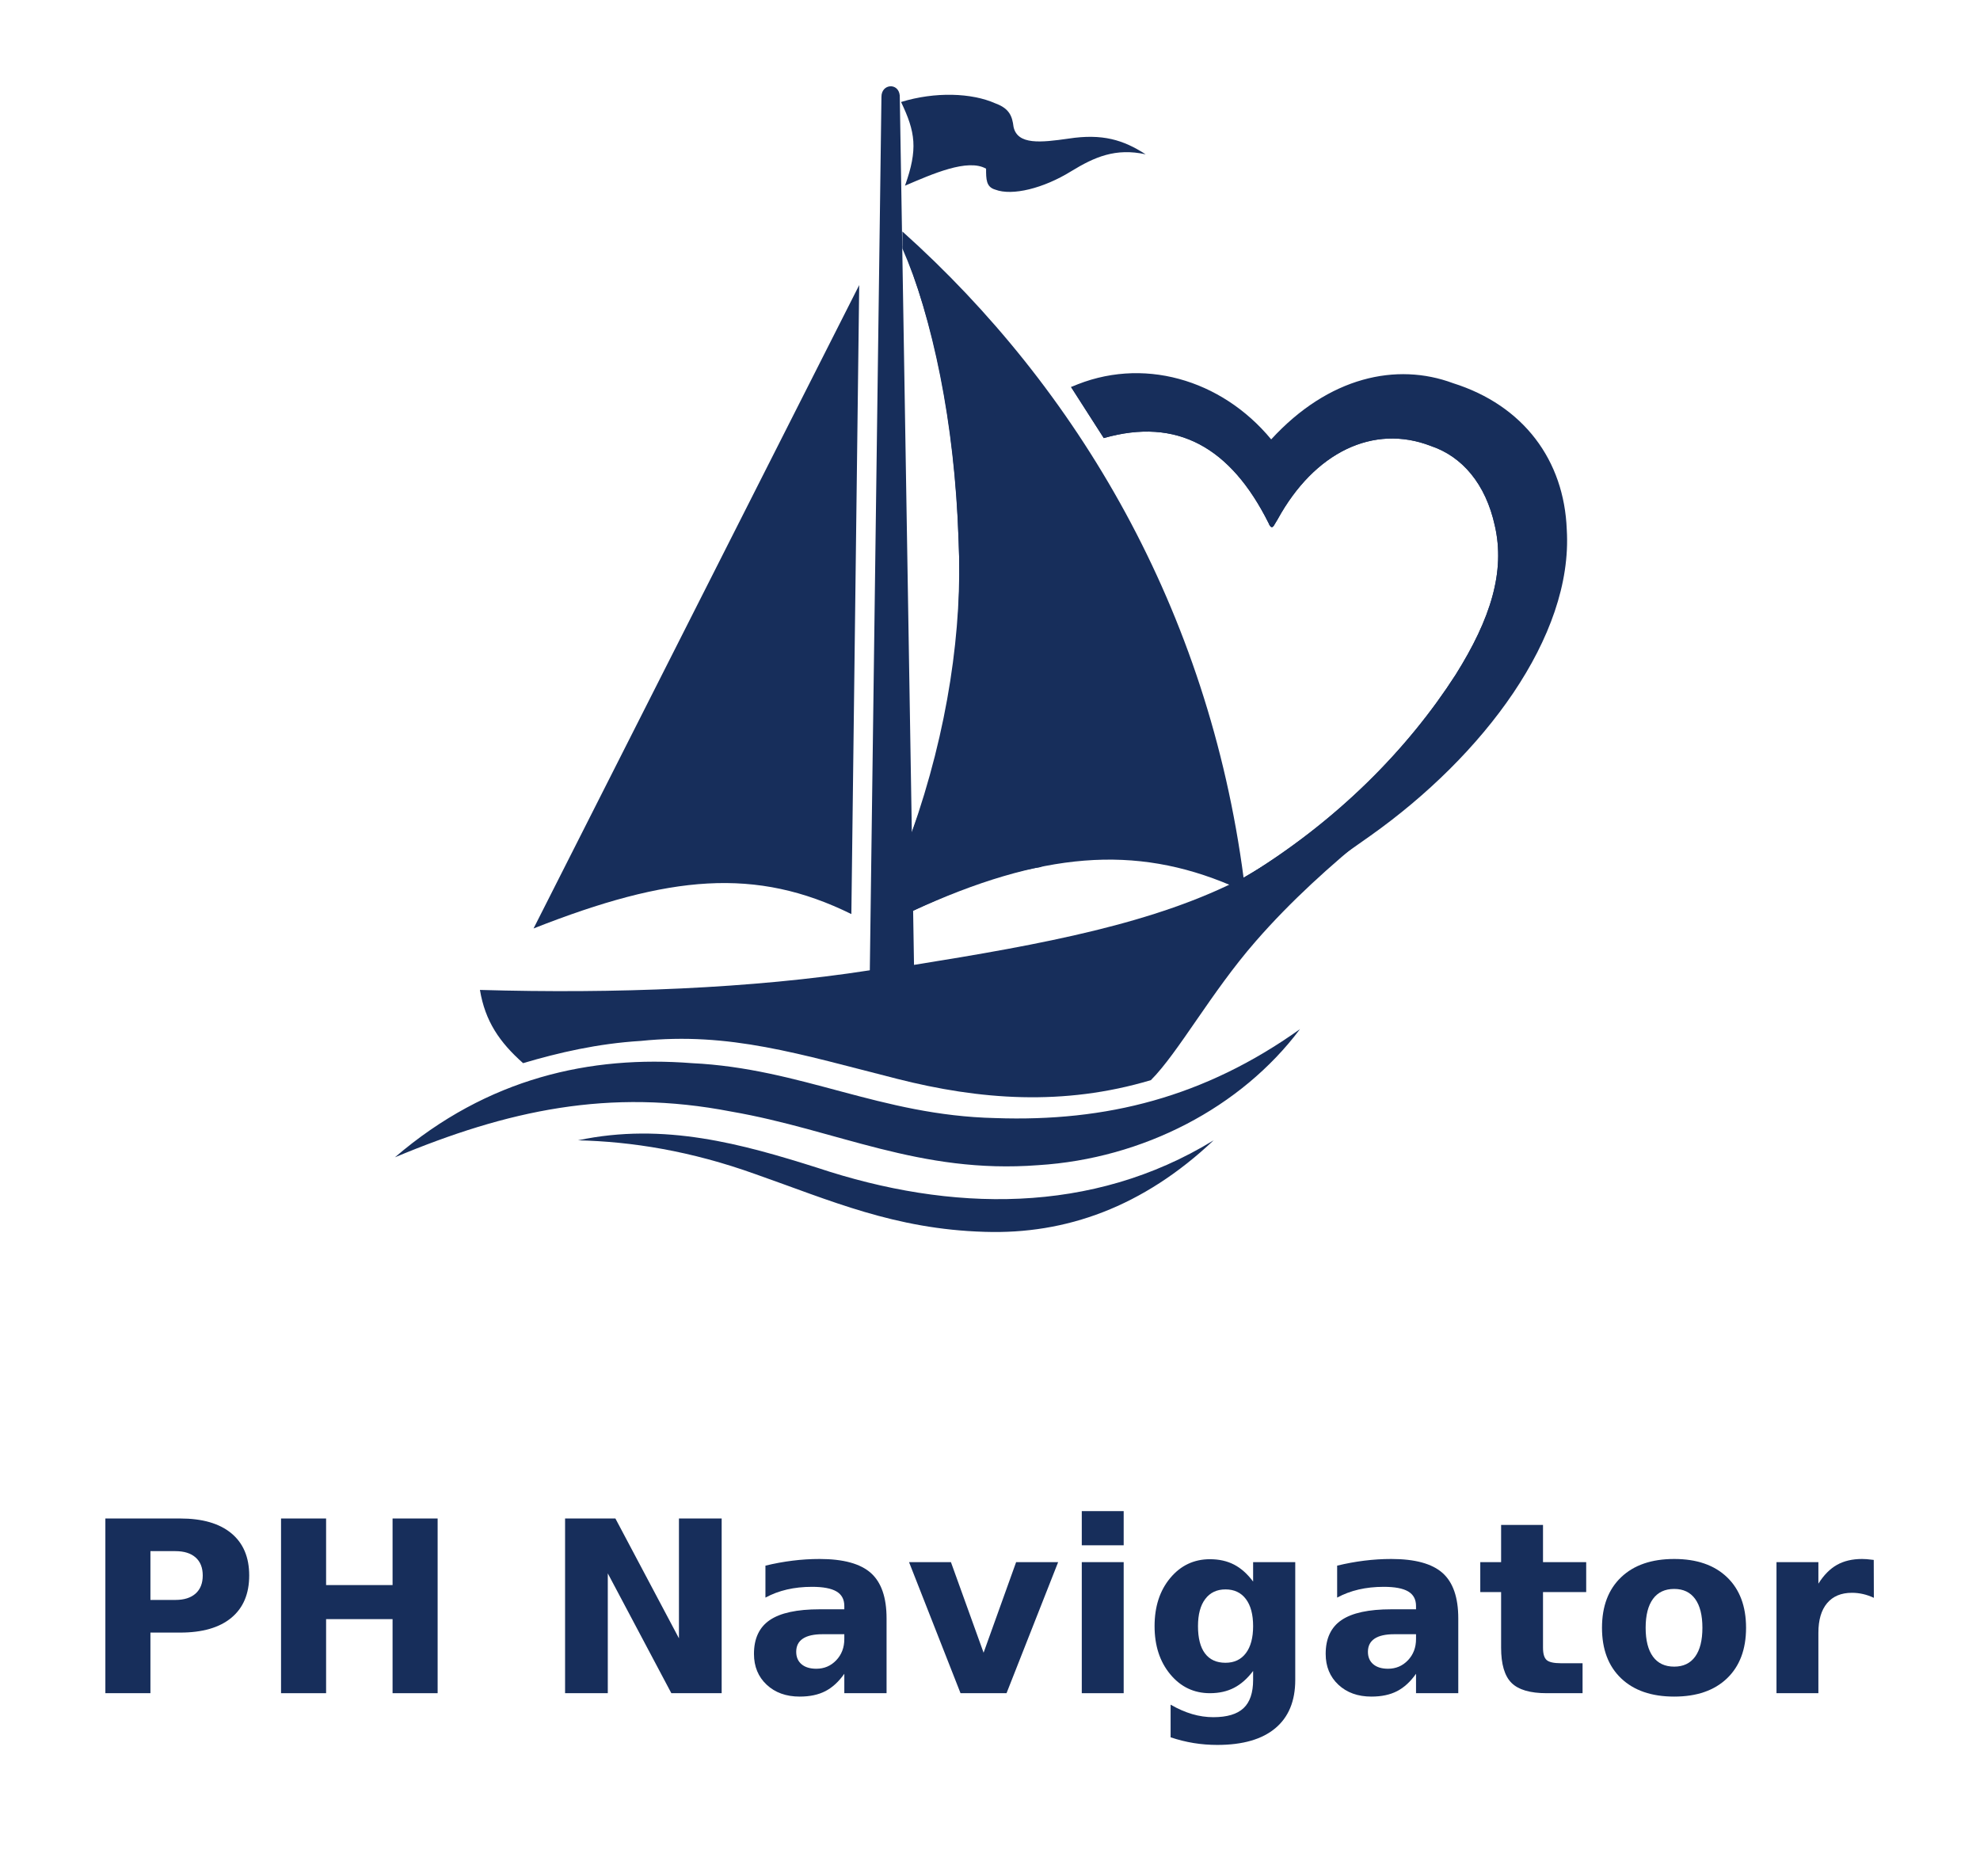
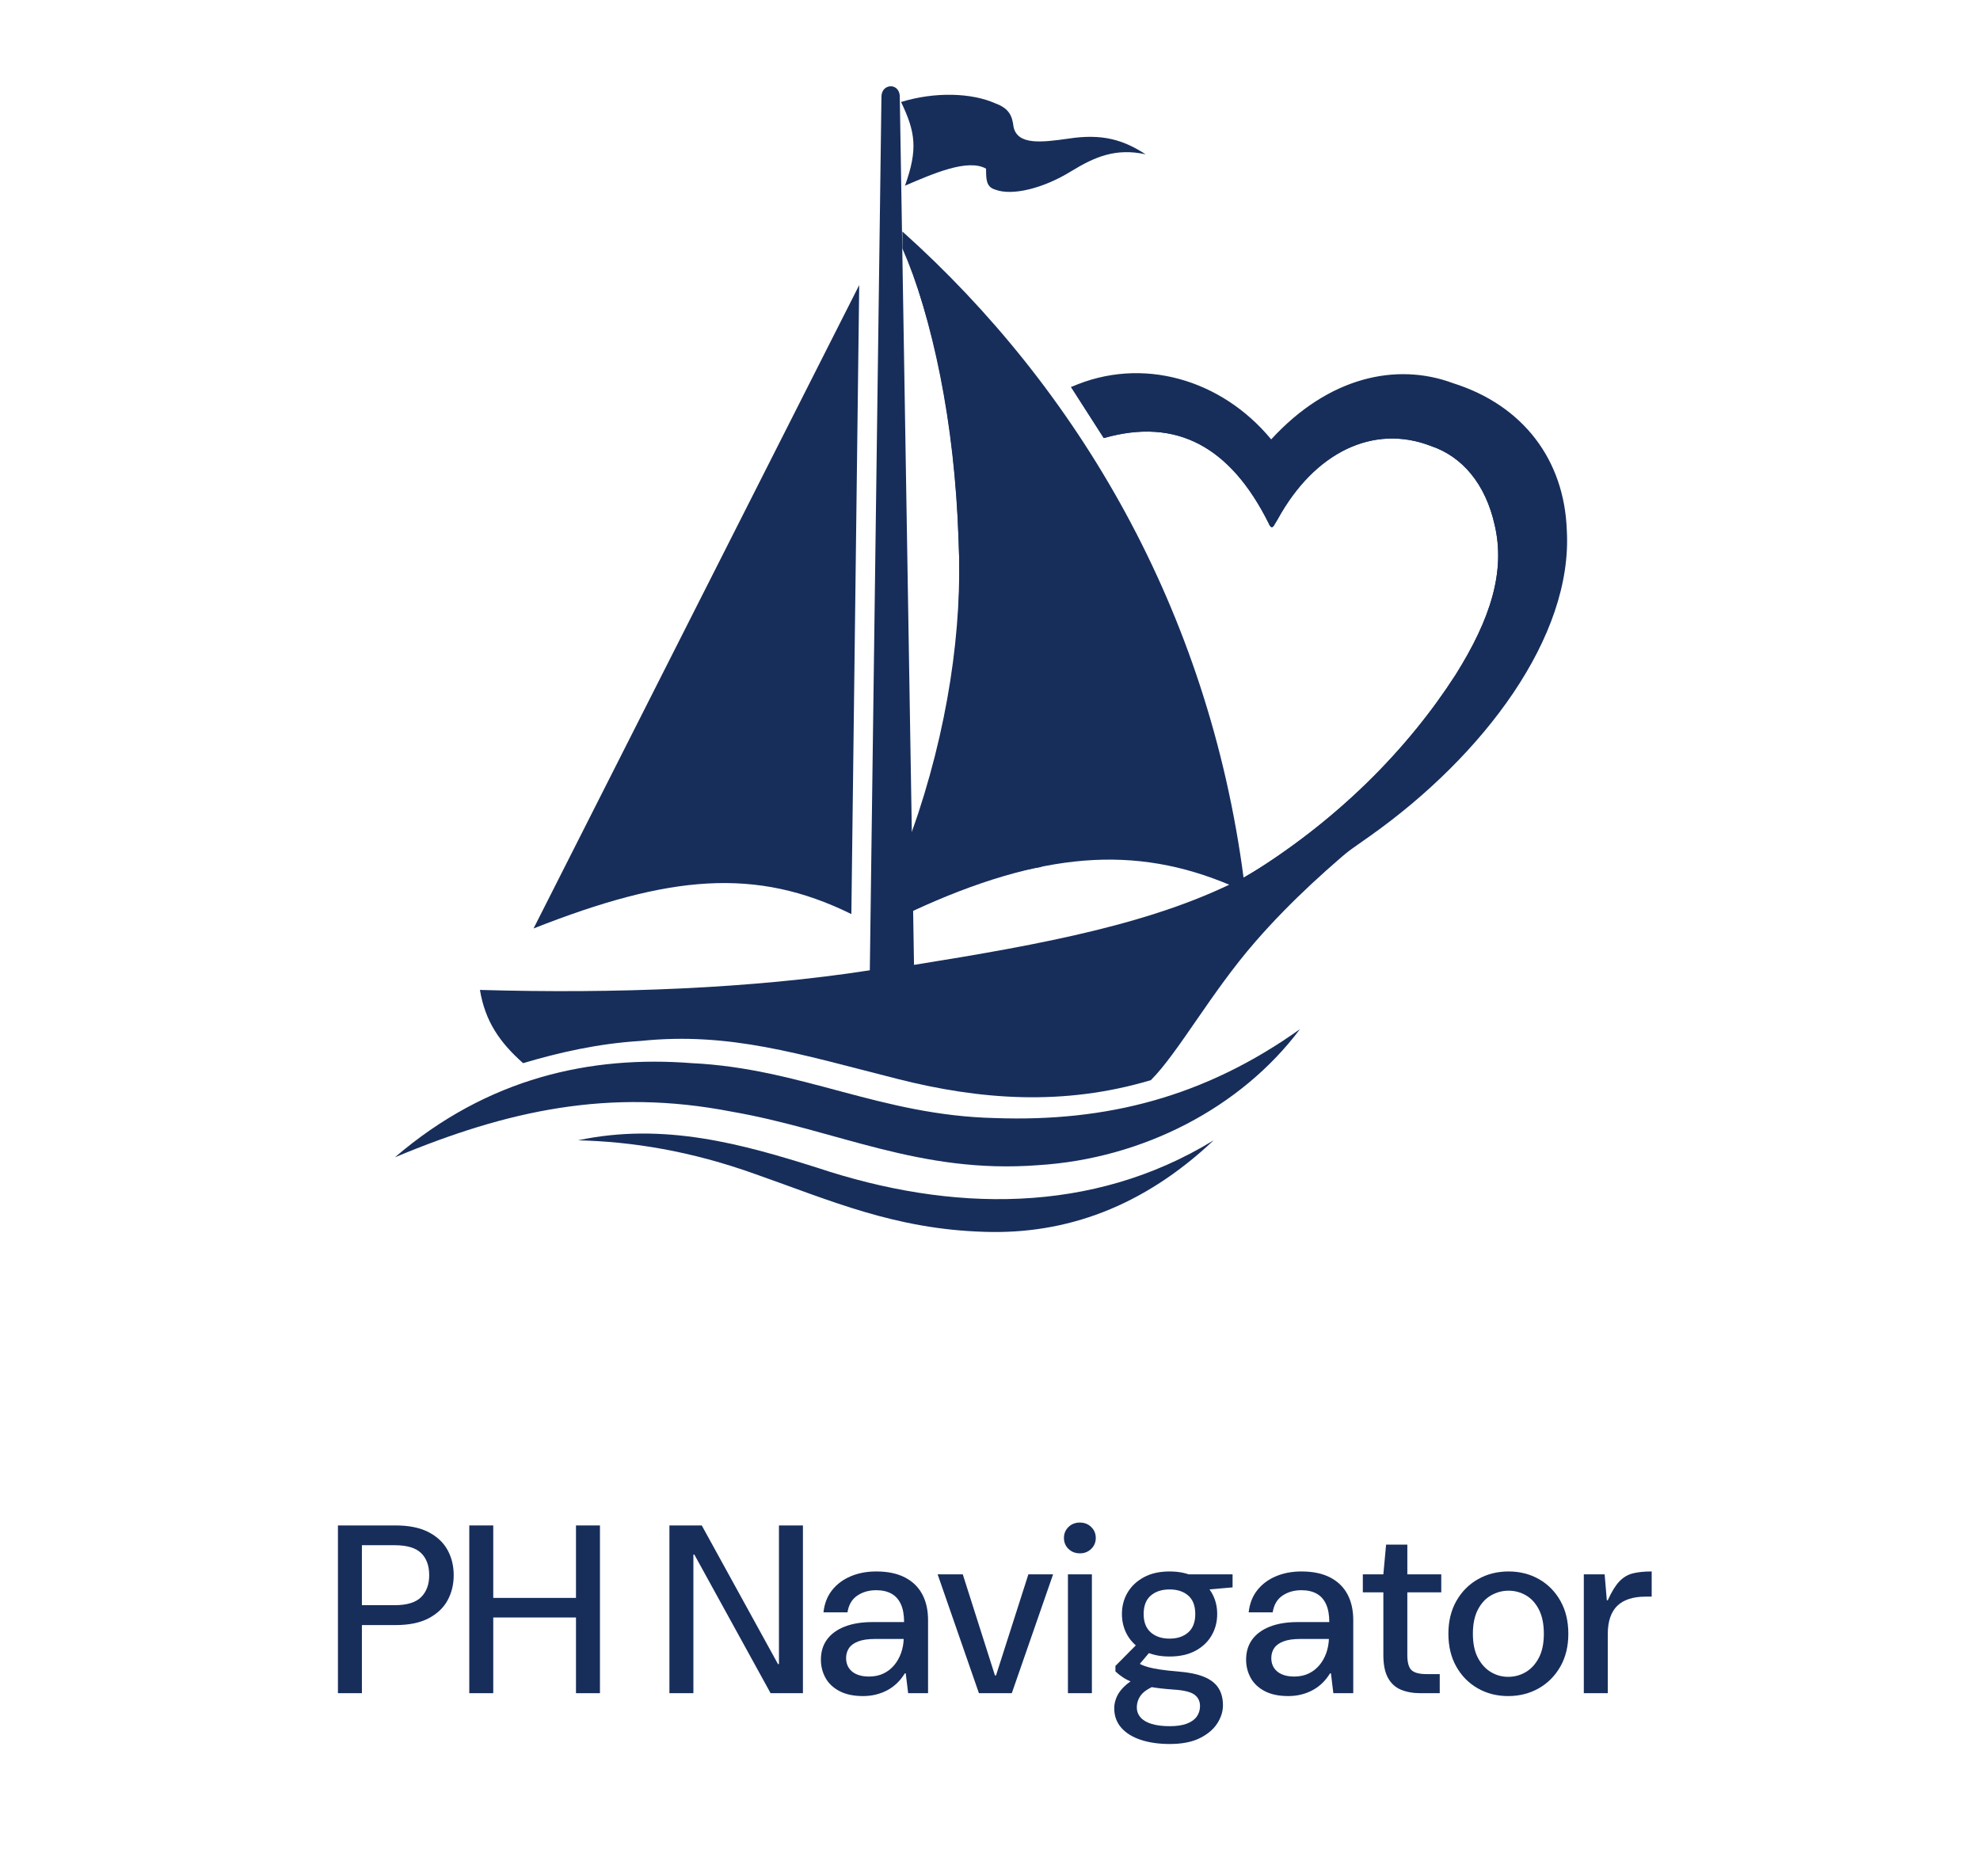
<svg xmlns="http://www.w3.org/2000/svg" width="760" height="720" viewBox="0 0 760 720" role="img">
  <g transform="translate(130 0) scale(0.502008)">
    <defs>
      <linearGradient id="navy-gradient" gradientUnits="userSpaceOnUse" x1="270" y1="90" x2="650" y2="875">
        <stop offset="0" stop-color="#142d59" />
        <stop offset="0.55" stop-color="#172e5b" />
        <stop offset="1" stop-color="#192f60" />
      </linearGradient>
      <linearGradient id="left-sail-gradient" gradientUnits="userSpaceOnUse" x1="385" y1="220" x2="180" y2="710">
        <stop offset="0" stop-color="#16a1aa" />
        <stop offset="0.55" stop-color="#159ba6" />
        <stop offset="1" stop-color="#1b9aa5" />
      </linearGradient>
      <linearGradient id="main-sail-gradient" gradientUnits="userSpaceOnUse" x1="440" y1="185" x2="667" y2="685">
        <stop offset="0" stop-color="#248db7" />
        <stop offset="0.5" stop-color="#278dbd" />
        <stop offset="1" stop-color="#2786bd" />
      </linearGradient>
      <linearGradient id="inner-sail-gradient" gradientUnits="userSpaceOnUse" x1="440" y1="205" x2="530" y2="660">
        <stop offset="0" stop-color="#1a7d96" />
        <stop offset="0.55" stop-color="#19758f" />
        <stop offset="1" stop-color="#17748c" />
      </linearGradient>
      <linearGradient id="heart-gradient" gradientUnits="userSpaceOnUse" x1="590" y1="295" x2="917" y2="580">
        <stop offset="0" stop-color="#158e9f" />
        <stop offset="0.5" stop-color="#0da3ab" />
        <stop offset="1" stop-color="#14a0aa" />
      </linearGradient>
      <linearGradient id="wave-gradient" gradientUnits="userSpaceOnUse" x1="205" y1="873" x2="645" y2="936">
        <stop offset="0" stop-color="#1b7b96" />
        <stop offset="0.55" stop-color="#107c9e" />
        <stop offset="1" stop-color="#1687a9" />
      </linearGradient>
    </defs>
    <g id="heart">
      <path id="heart-teal-outline" fill="#172e5b" d="M 560,296          C 614,272 675,290 713,336          C 757,288 809,277 852,293          C 906,310 937,352 939,405          C 944,487 875,578 789,639          L 745,670 L 691,672          C 764,628 818,572 854,516          C 881,473 892,437 884,402          C 877,370 859,349 835,341          C 791,324 746,346 718,397          L 715,402          Q 713,405 711,400          C 682,342 641,319 585,335 Z" />
      <path id="heart-navy-outline" fill="#172e5b" d="M 560,296          C 616,276 674,305 713,359          C 748,319 791,301 835,315          C 882,327 912,368 912,421          C 914,505 831,601 745,670          L 691,672          C 764,628 818,572 854,516          C 881,473 892,437 884,402          C 877,370 859,349 835,341          C 791,324 746,346 718,397          L 715,402          Q 713,405 711,400          C 682,342 641,319 585,335 Z" />
    </g>
    <g id="sails">
      <path id="port-sail" fill="#172e5b" d="M 398,218 L 392,699          C 319,663 253,669 149,710 Z" />
      <path id="starboard-sail" fill="#172e5b" d="M 431,177          C 565,297 665,466 692,672          L 682,677          C 609,646 538,651 438,697          L 438,637          C 468,559 477,483 474,413          C 471,318 453,240 431,190 Z" />
      <path id="sail-shaded-panel" fill="#172e5b" d="M 431,188          C 501,291 548,417 556,529          C 560,588 551,636 537,663          C 505,668 472,681 438,697          L 438,637          C 466,558 477,480 474,414          C 471,322 454,245 431,188 Z" />
    </g>
    <g id="boat" fill="#172e5b">
      <path id="mast" d="M 415,74          C 415,64 428,63 429,73          L 440,744 L 406,750 Z" />
      <path id="flag" d="M 430,78          C 456,70 484,71 502,79          C 513,83 515,89 516,97          C 519,111 537,109 558,106          C 584,102 600,107 617,118          C 594,113 578,120 560,131          C 539,144 515,150 502,145          C 495,143 495,137 495,129          C 481,121 454,133 433,142          C 443,114 441,101 430,78 Z" />
      <path id="hull" d="M 108,757          C 211,760 316,756 406,742          L 439,738          C 539,722 625,706 692,671          C 713,659 735,645 756,630          L 790,636          C 758,662 728,689 701,720          C 667,759 642,805 621,826          C 554,846 490,841 427,825          C 352,806 299,789 231,796          C 198,798 168,805 141,813          C 123,797 112,781 108,757 Z" />
    </g>
    <g id="waves">
      <path id="upper-navy-wave" fill="#172e5b" d="M 43,885          C 114,824 193,807 270,813          C 354,817 414,853 502,855          C 587,858 662,839 735,787          C 690,847 615,886 535,891          C 444,898 381,864 300,850          C 207,832 129,849 43,885 Z" />
      <path id="lower-teal-wave" fill="#172e5b" d="M 183,872          C 249,858 309,875 366,893          C 468,927 576,929 669,872          C 615,923 556,944 494,942          C 425,940 376,918 319,898          C 269,880 224,873 183,872 Z" />
    </g>
  </g>
  <g fill="#172e5b">
-     <path d="M188 1493H827Q1112 1493 1264.5 1366.5Q1417 1240 1417 1006Q1417 771 1264.5 644.5Q1112 518 827 518H573V0H188ZM573 1214V797H786Q898 797 959.0 851.5Q1020 906 1020 1006Q1020 1106 959.0 1160.0Q898 1214 786 1214Z" transform="translate(32.0 650) scale(0.04492188 -0.04492188)" />
-     <path d="M188 1493H573V924H1141V1493H1526V0H1141V633H573V0H188Z" transform="translate(99.42773 650) scale(0.04492188 -0.04492188)" />
-     <path d="" transform="translate(176.4238 650) scale(0.04492188 -0.04492188)" />
-     <path d="M188 1493H618L1161 469V1493H1526V0H1096L553 1024V0H188Z" transform="translate(208.4531 650) scale(0.04492188 -0.04492188)" />
-     <path d="M674 504Q562 504 505.5 466.0Q449 428 449 354Q449 286 494.5 247.5Q540 209 621 209Q722 209 791.0 281.5Q860 354 860 463V504ZM1221 639V0H860V166Q788 64 698.0 17.5Q608 -29 479 -29Q305 -29 196.5 72.5Q88 174 88 336Q88 533 223.5 625.0Q359 717 649 717H860V745Q860 830 793.0 869.5Q726 909 584 909Q469 909 370.0 886.0Q271 863 186 817V1090Q301 1118 417.0 1132.5Q533 1147 649 1147Q952 1147 1086.5 1027.5Q1221 908 1221 639Z" transform="translate(285.4492 650) scale(0.04492188 -0.04492188)" />
-     <path d="M31 1120H389L668 346L946 1120H1305L864 0H471Z" transform="translate(347.5312 650) scale(0.04492188 -0.04492188)" />
-     <path d="M172 1120H530V0H172ZM172 1556H530V1264H172Z" transform="translate(407.502 650) scale(0.04492188 -0.04492188)" />
-     <path d="M934 190Q860 92 771.0 46.0Q682 0 565 0Q360 0 226.0 161.5Q92 323 92 573Q92 824 226.0 984.5Q360 1145 565 1145Q682 1145 771.0 1099.0Q860 1053 934 954V1120H1294V113Q1294 -157 1123.5 -299.5Q953 -442 629 -442Q524 -442 426.0 -426.0Q328 -410 229 -377V-98Q323 -152 413.0 -178.5Q503 -205 594 -205Q770 -205 852.0 -128.0Q934 -51 934 113ZM698 887Q587 887 525.0 805.0Q463 723 463 573Q463 419 523.0 339.5Q583 260 698 260Q810 260 872.0 342.0Q934 424 934 573Q934 723 872.0 805.0Q810 887 698 887Z" transform="translate(439.0371 650) scale(0.04492188 -0.04492188)" />
-     <path d="M674 504Q562 504 505.5 466.0Q449 428 449 354Q449 286 494.5 247.5Q540 209 621 209Q722 209 791.0 281.5Q860 354 860 463V504ZM1221 639V0H860V166Q788 64 698.0 17.5Q608 -29 479 -29Q305 -29 196.5 72.5Q88 174 88 336Q88 533 223.5 625.0Q359 717 649 717H860V745Q860 830 793.0 869.5Q726 909 584 909Q469 909 370.0 886.0Q271 863 186 817V1090Q301 1118 417.0 1132.5Q533 1147 649 1147Q952 1147 1086.5 1027.5Q1221 908 1221 639Z" transform="translate(504.8926 650) scale(0.04492188 -0.04492188)" />
-     <path d="M563 1438V1120H932V864H563V389Q563 311 594.0 283.5Q625 256 717 256H901V0H594Q382 0 293.5 88.5Q205 177 205 389V864H27V1120H205V1438Z" transform="translate(566.9746 650) scale(0.04492188 -0.04492188)" />
-     <path d="M705 891Q586 891 523.5 805.5Q461 720 461 559Q461 398 523.5 312.5Q586 227 705 227Q822 227 884.0 312.5Q946 398 946 559Q946 720 884.0 805.5Q822 891 705 891ZM705 1147Q994 1147 1156.5 991.0Q1319 835 1319 559Q1319 283 1156.5 127.0Q994 -29 705 -29Q415 -29 251.5 127.0Q88 283 88 559Q88 835 251.5 991.0Q415 1147 705 1147Z" transform="translate(610.9531 650) scale(0.04492188 -0.04492188)" />
-     <path d="M1004 815Q957 837 910.5 847.5Q864 858 817 858Q679 858 604.5 769.5Q530 681 530 516V0H172V1120H530V936Q599 1046 688.5 1096.5Q778 1147 903 1147Q921 1147 942.0 1145.5Q963 1144 1003 1139Z" transform="translate(674.1582 650) scale(0.04492188 -0.04492188)" />
+     <path d="M45 0V700H285.482Q368.497 700 422.218 672.474Q475.938 644.947 501.957 598.111Q527.976 551.275 527.976 491.988Q527.976 434.77 502.609 387.851Q477.241 340.931 423.464 312.604Q369.688 284.276 285.482 284.276H144.999V0ZM144.999 367.23H281.459Q358.575 367.23 392.184 401.023Q425.793 434.816 425.793 492.005Q425.793 551.725 392.184 584.61Q358.575 617.495 281.459 617.495H144.999Z" transform="translate(125.574 650) scale(0.092 -0.092)" />
+     <path d="M490.161 0V700H590.16V0ZM45 0V700H144.999V0ZM128.264 315.931V397.62H511.713V315.931Z" transform="translate(175.99 650) scale(0.092 -0.092)" />
+     <path d="" transform="translate(234.41 650) scale(0.092 -0.092)" />
+     <path d="M45 0V700H179.896L498 121.401H502V700H601.999V0H467.103L148.999 578.415H144.999V0Z" transform="translate(252.81 650) scale(0.092 -0.092)" />
+     <path d="M205.977 -12Q146.977 -12 107.529 8.724Q68.081 29.448 49.04 64.172Q30 98.897 30 139.897Q30 189.242 55.581 224.15Q81.161 259.058 129.477 277.925Q177.793 296.793 246 296.793H377.058Q377.058 342.115 363.529 371.633Q350 401.15 324.023 415.455Q298.046 429.759 260.885 429.759Q215.195 429.759 181.77 407.15Q148.344 384.541 140.896 337.322H40.736Q46.552 391.506 76.328 429.425Q106.103 467.345 153.891 487.672Q201.678 508 261.069 508Q332.253 508 380.5 483.052Q428.747 458.103 452.902 412.695Q477.057 367.287 477.057 305V0H394L383.977 82.609H379.977Q365.609 58.977 347.017 41.345Q328.425 23.713 306.517 12.081Q284.609 0.448 259.201 -5.776Q233.793 -12 205.977 -12ZM230.356 69.482Q265.046 69.482 291.471 82.327Q317.897 95.172 336.242 117.414Q354.586 139.655 364.535 167.937Q374.483 196.219 375.403 226.276H255.575Q212.275 226.276 185.494 215.972Q158.712 205.667 146.907 187.69Q135.103 169.713 135.103 146.287Q135.103 122.678 146.591 105.293Q158.08 87.908 179.465 78.695Q200.85 69.482 230.356 69.482Z" transform="translate(312.334 650) scale(0.092 -0.092)" />
+     <path d="M177.299 0 5 496H109.919L244.195 73.988H248.563L383.655 496H486.758L314.459 0Z" transform="translate(359.438 650) scale(0.092 -0.092)" />
+     <path d="M56.632 0V496H156.631V0ZM106.724 583.598Q78.046 583.598 59.023 601.986Q40 620.373 40 648.115Q40 674.874 58.847 693.437Q77.694 712 106.724 712Q134.77 712 153.792 693.437Q172.815 674.874 172.815 647.707Q172.815 620.725 153.792 602.161Q134.77 583.598 106.724 583.598Z" transform="translate(404.702 650) scale(0.092 -0.092)" />
+     <path d="M268.207 -212Q199.919 -212 147.46 -194.592Q95 -177.184 65.908 -143.776Q36.816 -110.368 36.816 -62.552Q36.816 -36.69 48.983 -11.575Q61.149 13.54 88.143 36.592Q115.137 59.643 160.712 79.092L214.689 34.793Q165.712 15 148.425 -7.989Q131.137 -30.977 131.137 -59.425Q131.137 -83.586 146.994 -101.431Q162.85 -119.276 193.643 -128.449Q224.436 -137.621 268.207 -137.621Q312.425 -137.621 340.219 -126.908Q368.012 -116.196 381.368 -97.219Q394.725 -78.242 394.725 -53.632Q394.725 -23.287 371.339 -5.983Q347.954 11.322 281.919 15.322Q225.494 19.322 186.086 26.506Q146.678 33.69 119.575 43.466Q92.471 53.242 73.96 65.517Q55.448 77.793 41.816 90.793V113.793L141.942 214.839L199.689 189L114.207 87.541L130.402 129.632Q139.586 124.368 150.178 119.011Q160.77 113.655 179.034 108.615Q197.298 103.575 226.959 98.942Q256.62 94.31 303.126 90.494Q369.758 85.31 411.126 68.35Q452.494 51.391 471.454 21.839Q490.414 -7.713 490.414 -50.632Q490.414 -89 466.638 -126.092Q442.862 -163.184 393.81 -187.592Q344.758 -212 268.207 -212ZM267.758 153.058Q204.758 153.058 160.299 176.833Q115.839 200.609 92.379 240.885Q68.919 281.161 68.919 330.529Q68.919 379.897 92.379 419.764Q115.839 459.632 160.299 483.816Q204.758 508 267.758 508Q330.758 508 375.218 483.816Q419.678 459.632 443.046 419.764Q466.414 379.897 466.414 330.529Q466.414 281.161 443.046 240.885Q419.678 200.609 375.218 176.833Q330.758 153.058 267.758 153.058ZM267.575 227.724Q316.345 227.724 345.638 253.741Q374.931 279.758 374.931 330.345Q374.931 381.747 345.638 407.357Q316.345 432.966 267.758 432.966Q218.988 432.966 189.287 407.357Q159.586 381.747 159.586 330.345Q159.586 279.758 189.287 253.741Q218.988 227.724 267.575 227.724ZM348.126 425.621 324.046 496H530.597V441.541Z" transform="translate(424.298 650) scale(0.092 -0.092)" />
+     <path d="M205.977 -12Q146.977 -12 107.529 8.724Q68.081 29.448 49.04 64.172Q30 98.897 30 139.897Q30 189.242 55.581 224.15Q81.161 259.058 129.477 277.925Q177.793 296.793 246 296.793H377.058Q377.058 342.115 363.529 371.633Q350 401.15 324.023 415.455Q298.046 429.759 260.885 429.759Q215.195 429.759 181.77 407.15Q148.344 384.541 140.896 337.322H40.736Q46.552 391.506 76.328 429.425Q106.103 467.345 153.891 487.672Q201.678 508 261.069 508Q332.253 508 380.5 483.052Q428.747 458.103 452.902 412.695Q477.057 367.287 477.057 305V0H394L383.977 82.609H379.977Q365.609 58.977 347.017 41.345Q328.425 23.713 306.517 12.081Q284.609 0.448 259.201 -5.776Q233.793 -12 205.977 -12ZM230.356 69.482Q265.046 69.482 291.471 82.327Q317.897 95.172 336.242 117.414Q354.586 139.655 364.535 167.937Q374.483 196.219 375.403 226.276H255.575Q212.275 226.276 185.494 215.972Q158.712 205.667 146.907 187.69Q135.103 169.713 135.103 146.287Q135.103 122.678 146.591 105.293Q158.08 87.908 179.465 78.695Q200.85 69.482 230.356 69.482Z" transform="translate(475.542 650) scale(0.092 -0.092)" />
+     <path d="M246.011 0Q198.62 0 163.506 14.828Q128.391 29.655 109.511 64.718Q90.632 99.781 90.632 159.724V420.92H5V496H90.632L102.103 619.965H190.694V496H332.218V420.92H190.631V159.356Q190.631 112.321 208.344 96.017Q226.057 79.712 270.379 79.712H325.873V0Z" transform="translate(522.646 650) scale(0.092 -0.092)" />
+     <path d="M274.409 -12Q203.839 -12 147.287 20.368Q90.736 52.736 57.868 111.272Q25 169.809 25 248.004Q25 326.264 58.276 384.856Q91.552 443.448 148.491 475.724Q205.431 508 275.999 508Q346.575 508 403.126 475.724Q459.678 443.448 492.546 384.856Q525.414 326.264 525.414 248.004Q525.414 169.736 492.138 111.236Q458.862 52.736 401.924 20.368Q344.987 -12 274.409 -12ZM274.334 68.264Q314.081 68.264 347.77 88.109Q381.46 107.953 402.345 147.677Q423.23 187.401 423.23 247.977Q423.23 308.665 402.753 348.764Q382.276 388.863 348.576 408.3Q314.876 427.736 276.14 427.736Q237.333 427.736 203.143 408.3Q168.953 388.863 148.068 348.764Q127.183 308.665 127.183 247.977Q127.183 187.401 148.068 147.677Q168.953 107.953 202.327 88.109Q235.701 68.264 274.334 68.264Z" transform="translate(553.65 650) scale(0.092 -0.092)" />
+     <path d="M40 0V496H126.873L135.976 387.816H139.976Q164.057 441.264 188.7 466.856Q213.344 492.448 245.488 500.224Q277.631 508 323.16 508V402.897H296.563Q258.402 402.897 228.689 393.225Q198.976 383.552 179.62 364.656Q160.264 345.759 150.131 316.455Q139.999 287.15 139.999 247.069V0Z" transform="translate(604.25 650) scale(0.092 -0.092)" />
  </g>
</svg>
